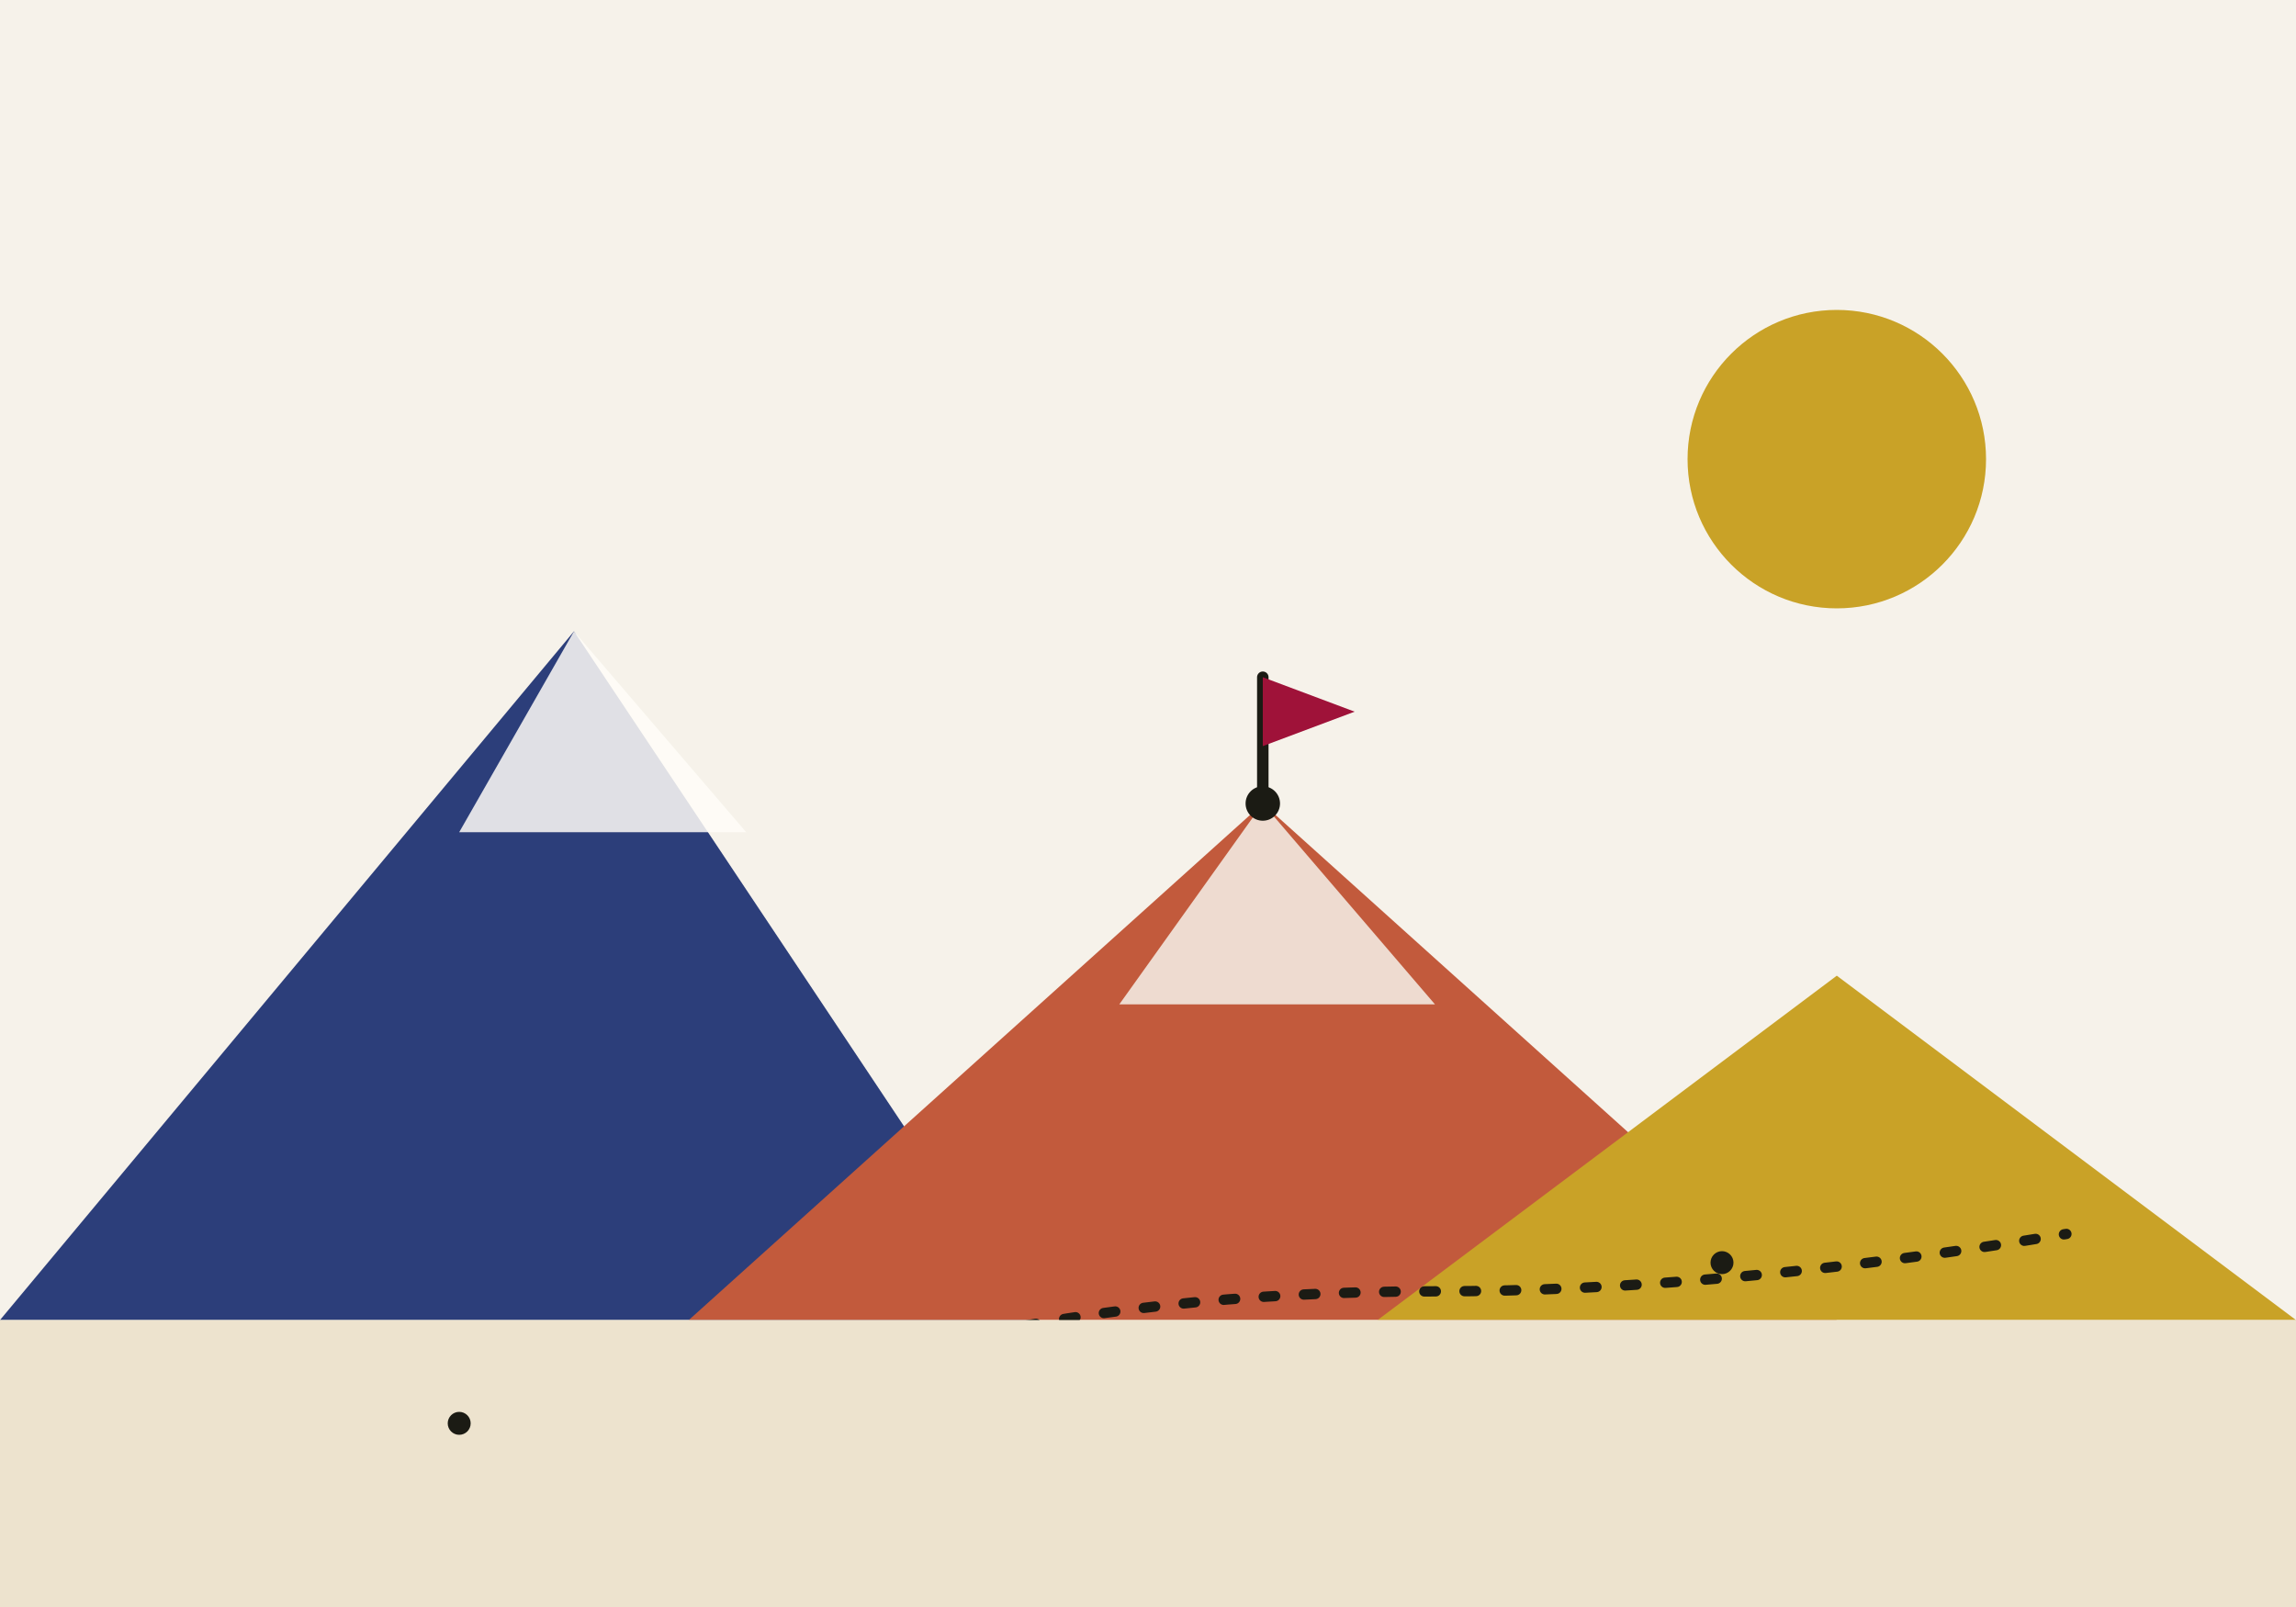
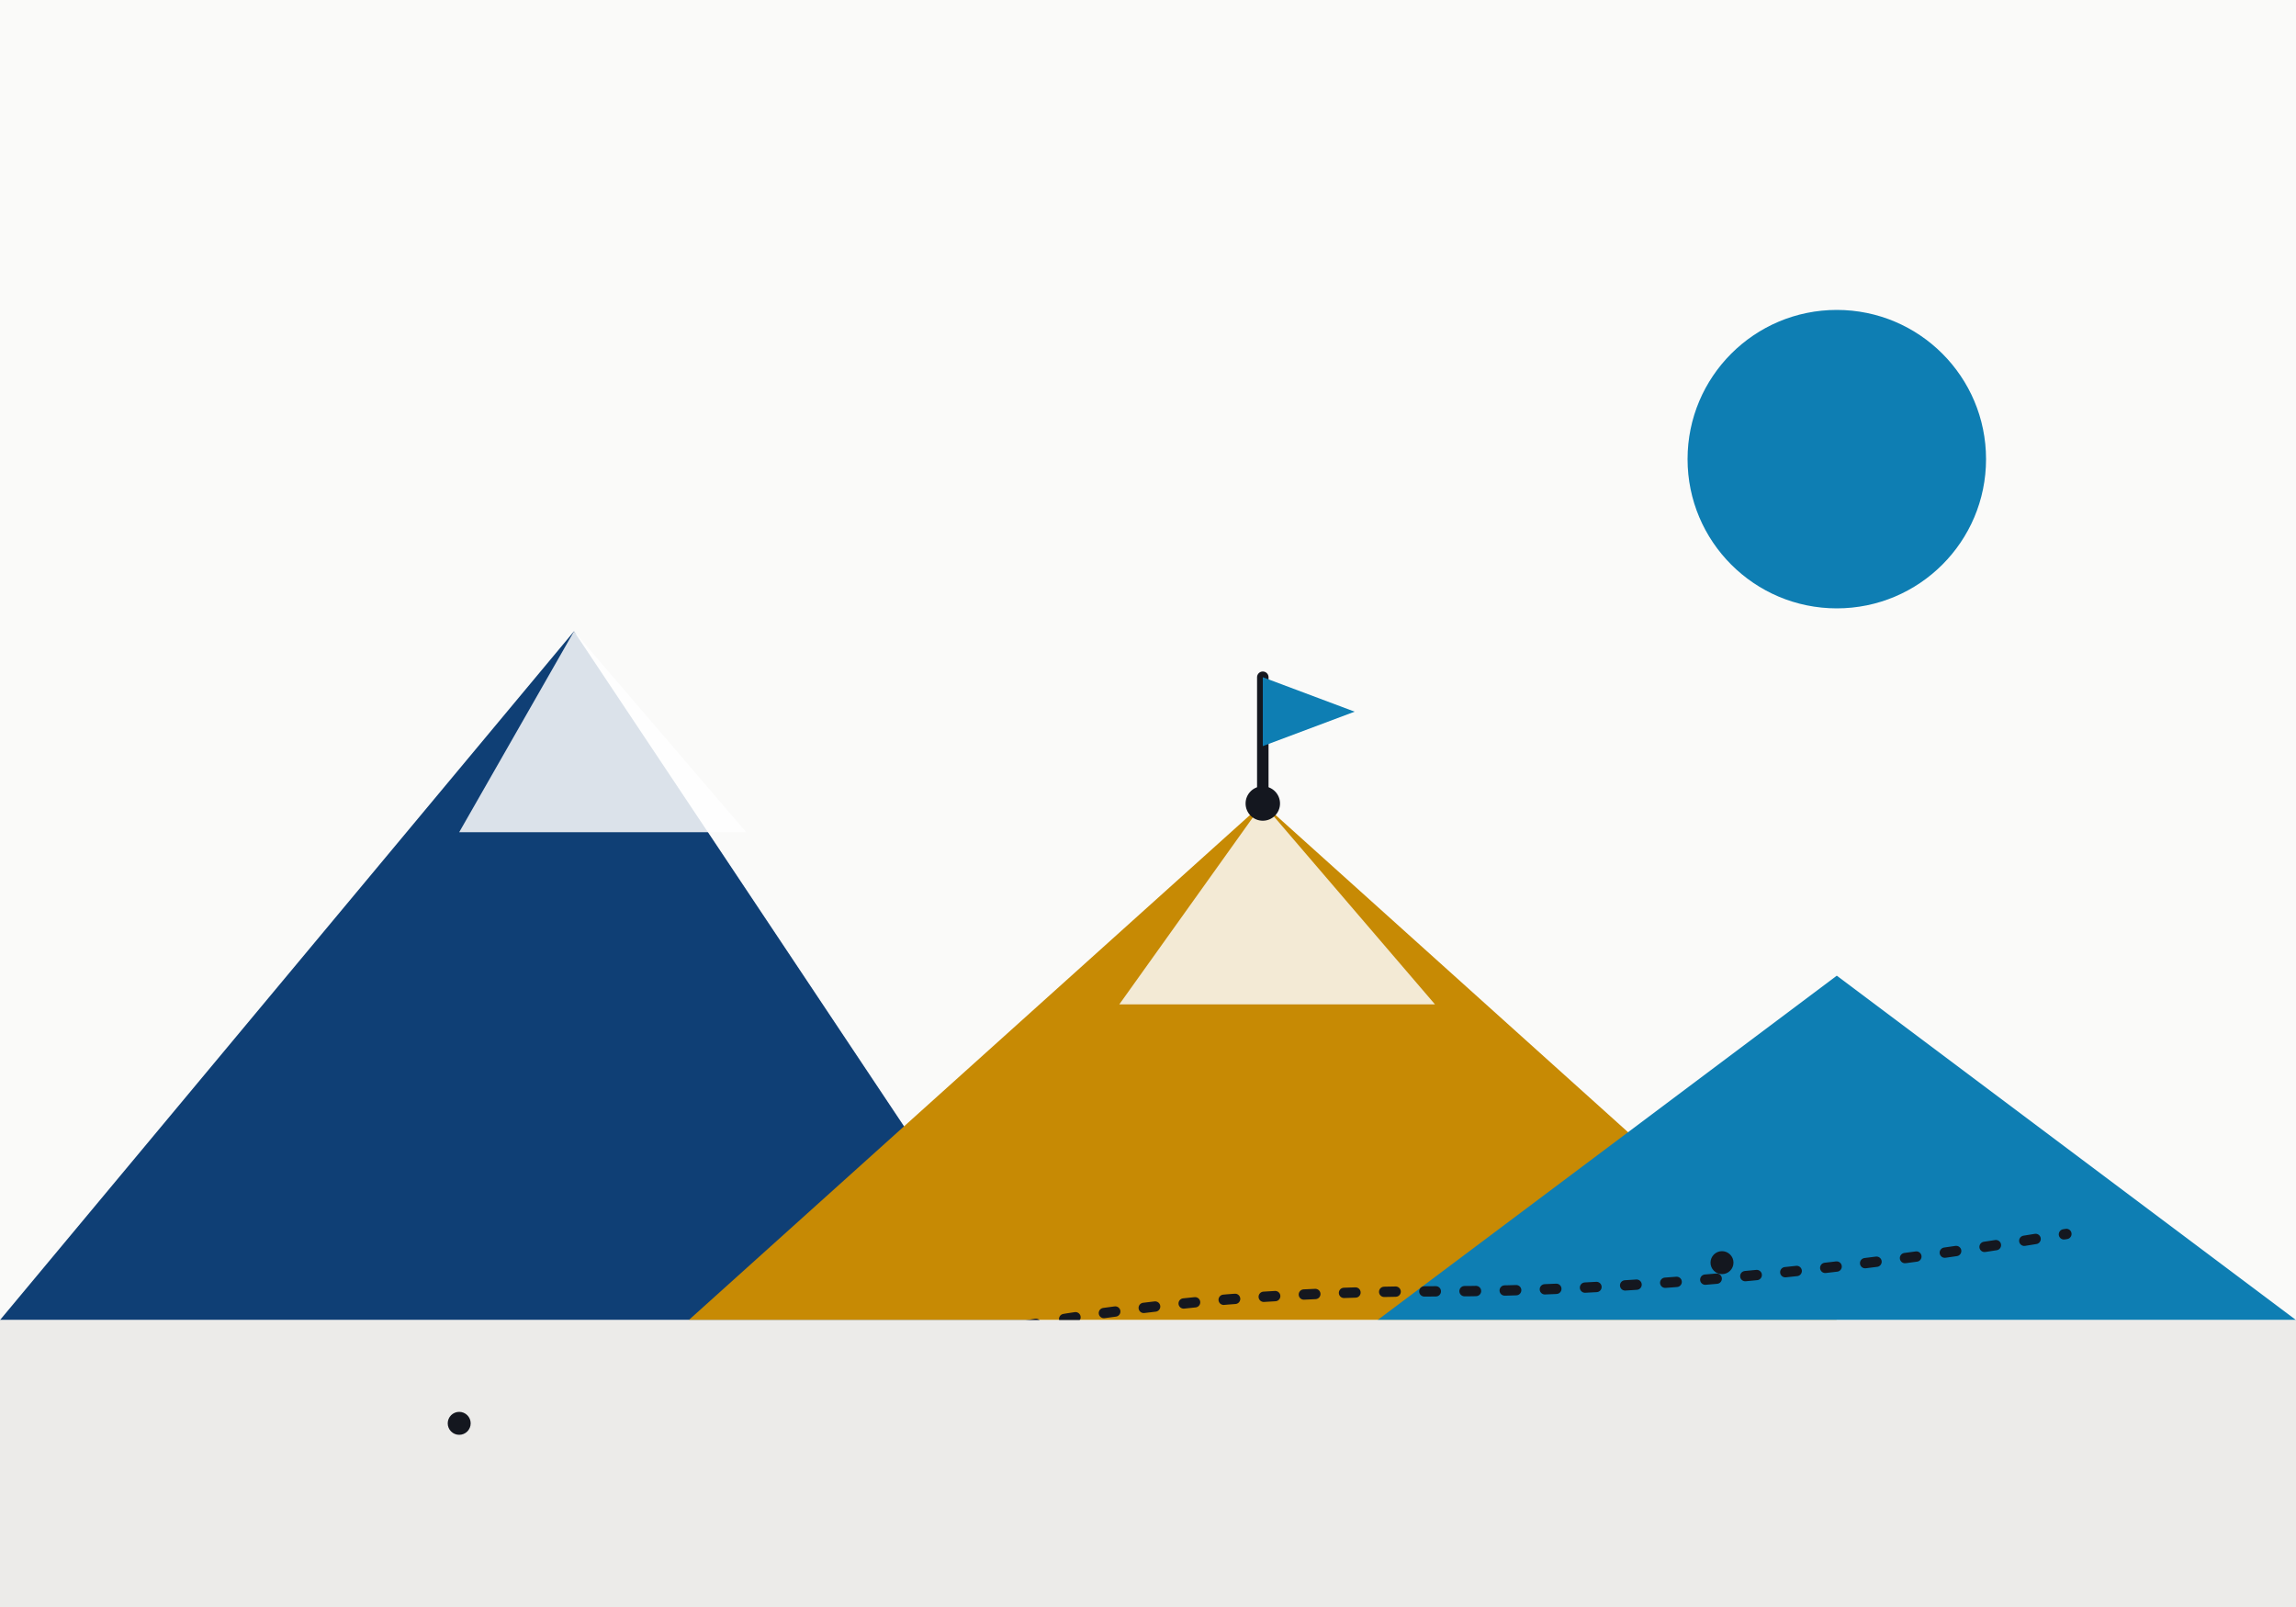
<svg xmlns="http://www.w3.org/2000/svg" viewBox="0 0 400 280" width="400" height="280">
-   <rect width="400" height="280" fill="#F6F2EA" />
-   <circle cx="320" cy="80" r="26" fill="#C9A227" />
-   <path d="M0 230 L100 110 L180 230 Z" fill="#2C3E7A" />
-   <path d="M100 110 L130 145 L80 145 Z" fill="#FFFDF8" opacity="0.85" />
-   <path d="M120 230 L220 140 L320 230 Z" fill="#C25A3C" />
-   <path d="M220 140 L250 175 L195 175 Z" fill="#F6F2EA" opacity="0.85" />
-   <path d="M240 230 L320 170 L400 230 Z" fill="#C9A227" />
-   <path d="M40 250 Q 120 245 160 235 T 250 225 T 360 215" fill="none" stroke="#1B1B14" stroke-width="1.8" stroke-linecap="round" stroke-dasharray="2 5" />
-   <line x1="220" y1="140" x2="220" y2="118" stroke="#1B1B14" stroke-width="2" stroke-linecap="round" />
-   <path d="M220 118 L236 124 L220 130 Z" fill="#9F1239" />
-   <circle cx="220" cy="140" r="3" fill="#1B1B14" />
-   <rect x="0" y="230" width="400" height="50" fill="#EDE3CE" />
-   <circle cx="80" cy="248" r="2" fill="#1B1B14" />
-   <circle cx="300" cy="220" r="2" fill="#1B1B14" />
+   <rect width="400" height="280" fill="#FAFAF9" />
+   <circle cx="320" cy="80" r="26" fill="#0E7EB3" />
+   <path d="M0 230 L100 110 L180 230 Z" fill="#0F3F75" />
+   <path d="M100 110 L130 145 L80 145 Z" fill="#FFFFFF" opacity="0.85" />
+   <path d="M120 230 L220 140 L320 230 Z" fill="#C78A04" />
+   <path d="M220 140 L250 175 L195 175 Z" fill="#FAFAF9" opacity="0.85" />
+   <path d="M240 230 L320 170 L400 230 Z" fill="#0E7EB3" />
+   <path d="M40 250 Q 120 245 160 235 T 250 225 T 360 215" fill="none" stroke="#14171F" stroke-width="1.8" stroke-linecap="round" stroke-dasharray="2 5" />
+   <line x1="220" y1="140" x2="220" y2="118" stroke="#14171F" stroke-width="2" stroke-linecap="round" />
+   <path d="M220 118 L236 124 L220 130 Z" fill="#0E7EB3" />
+   <circle cx="220" cy="140" r="3" fill="#14171F" />
+   <rect x="0" y="230" width="400" height="50" fill="#ECEBE9" />
+   <circle cx="80" cy="248" r="2" fill="#14171F" />
+   <circle cx="300" cy="220" r="2" fill="#14171F" />
</svg>
